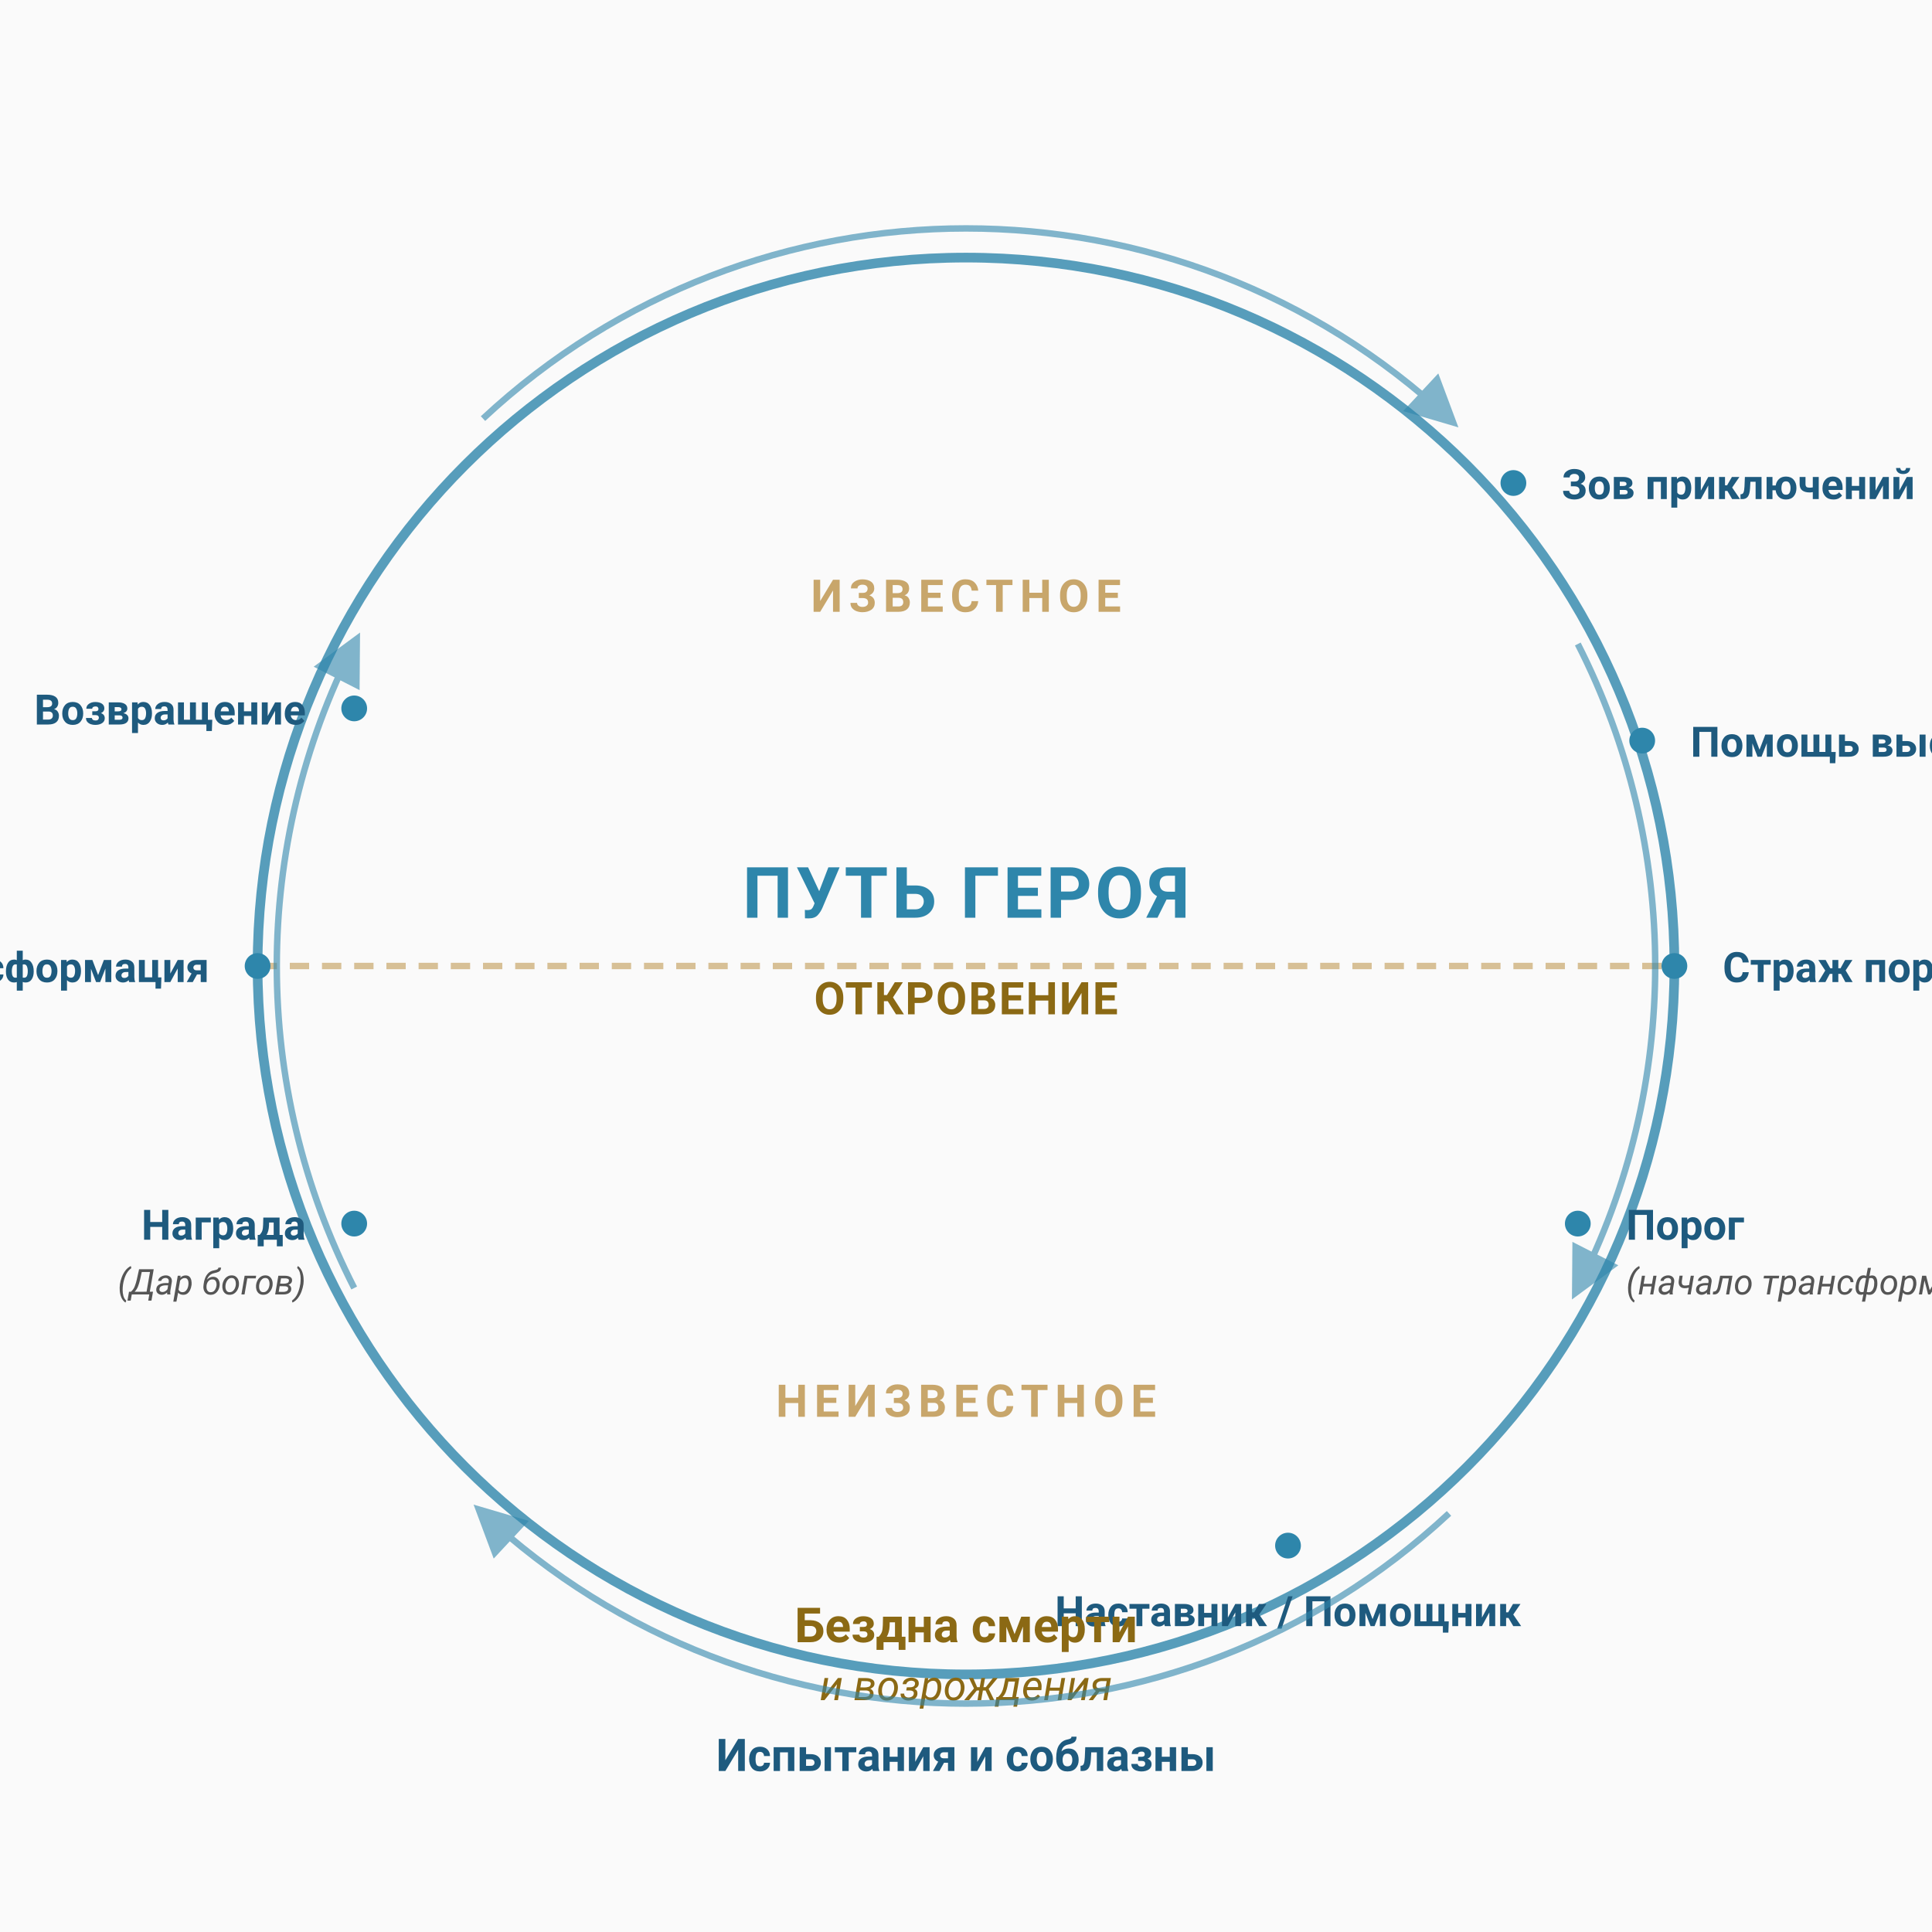
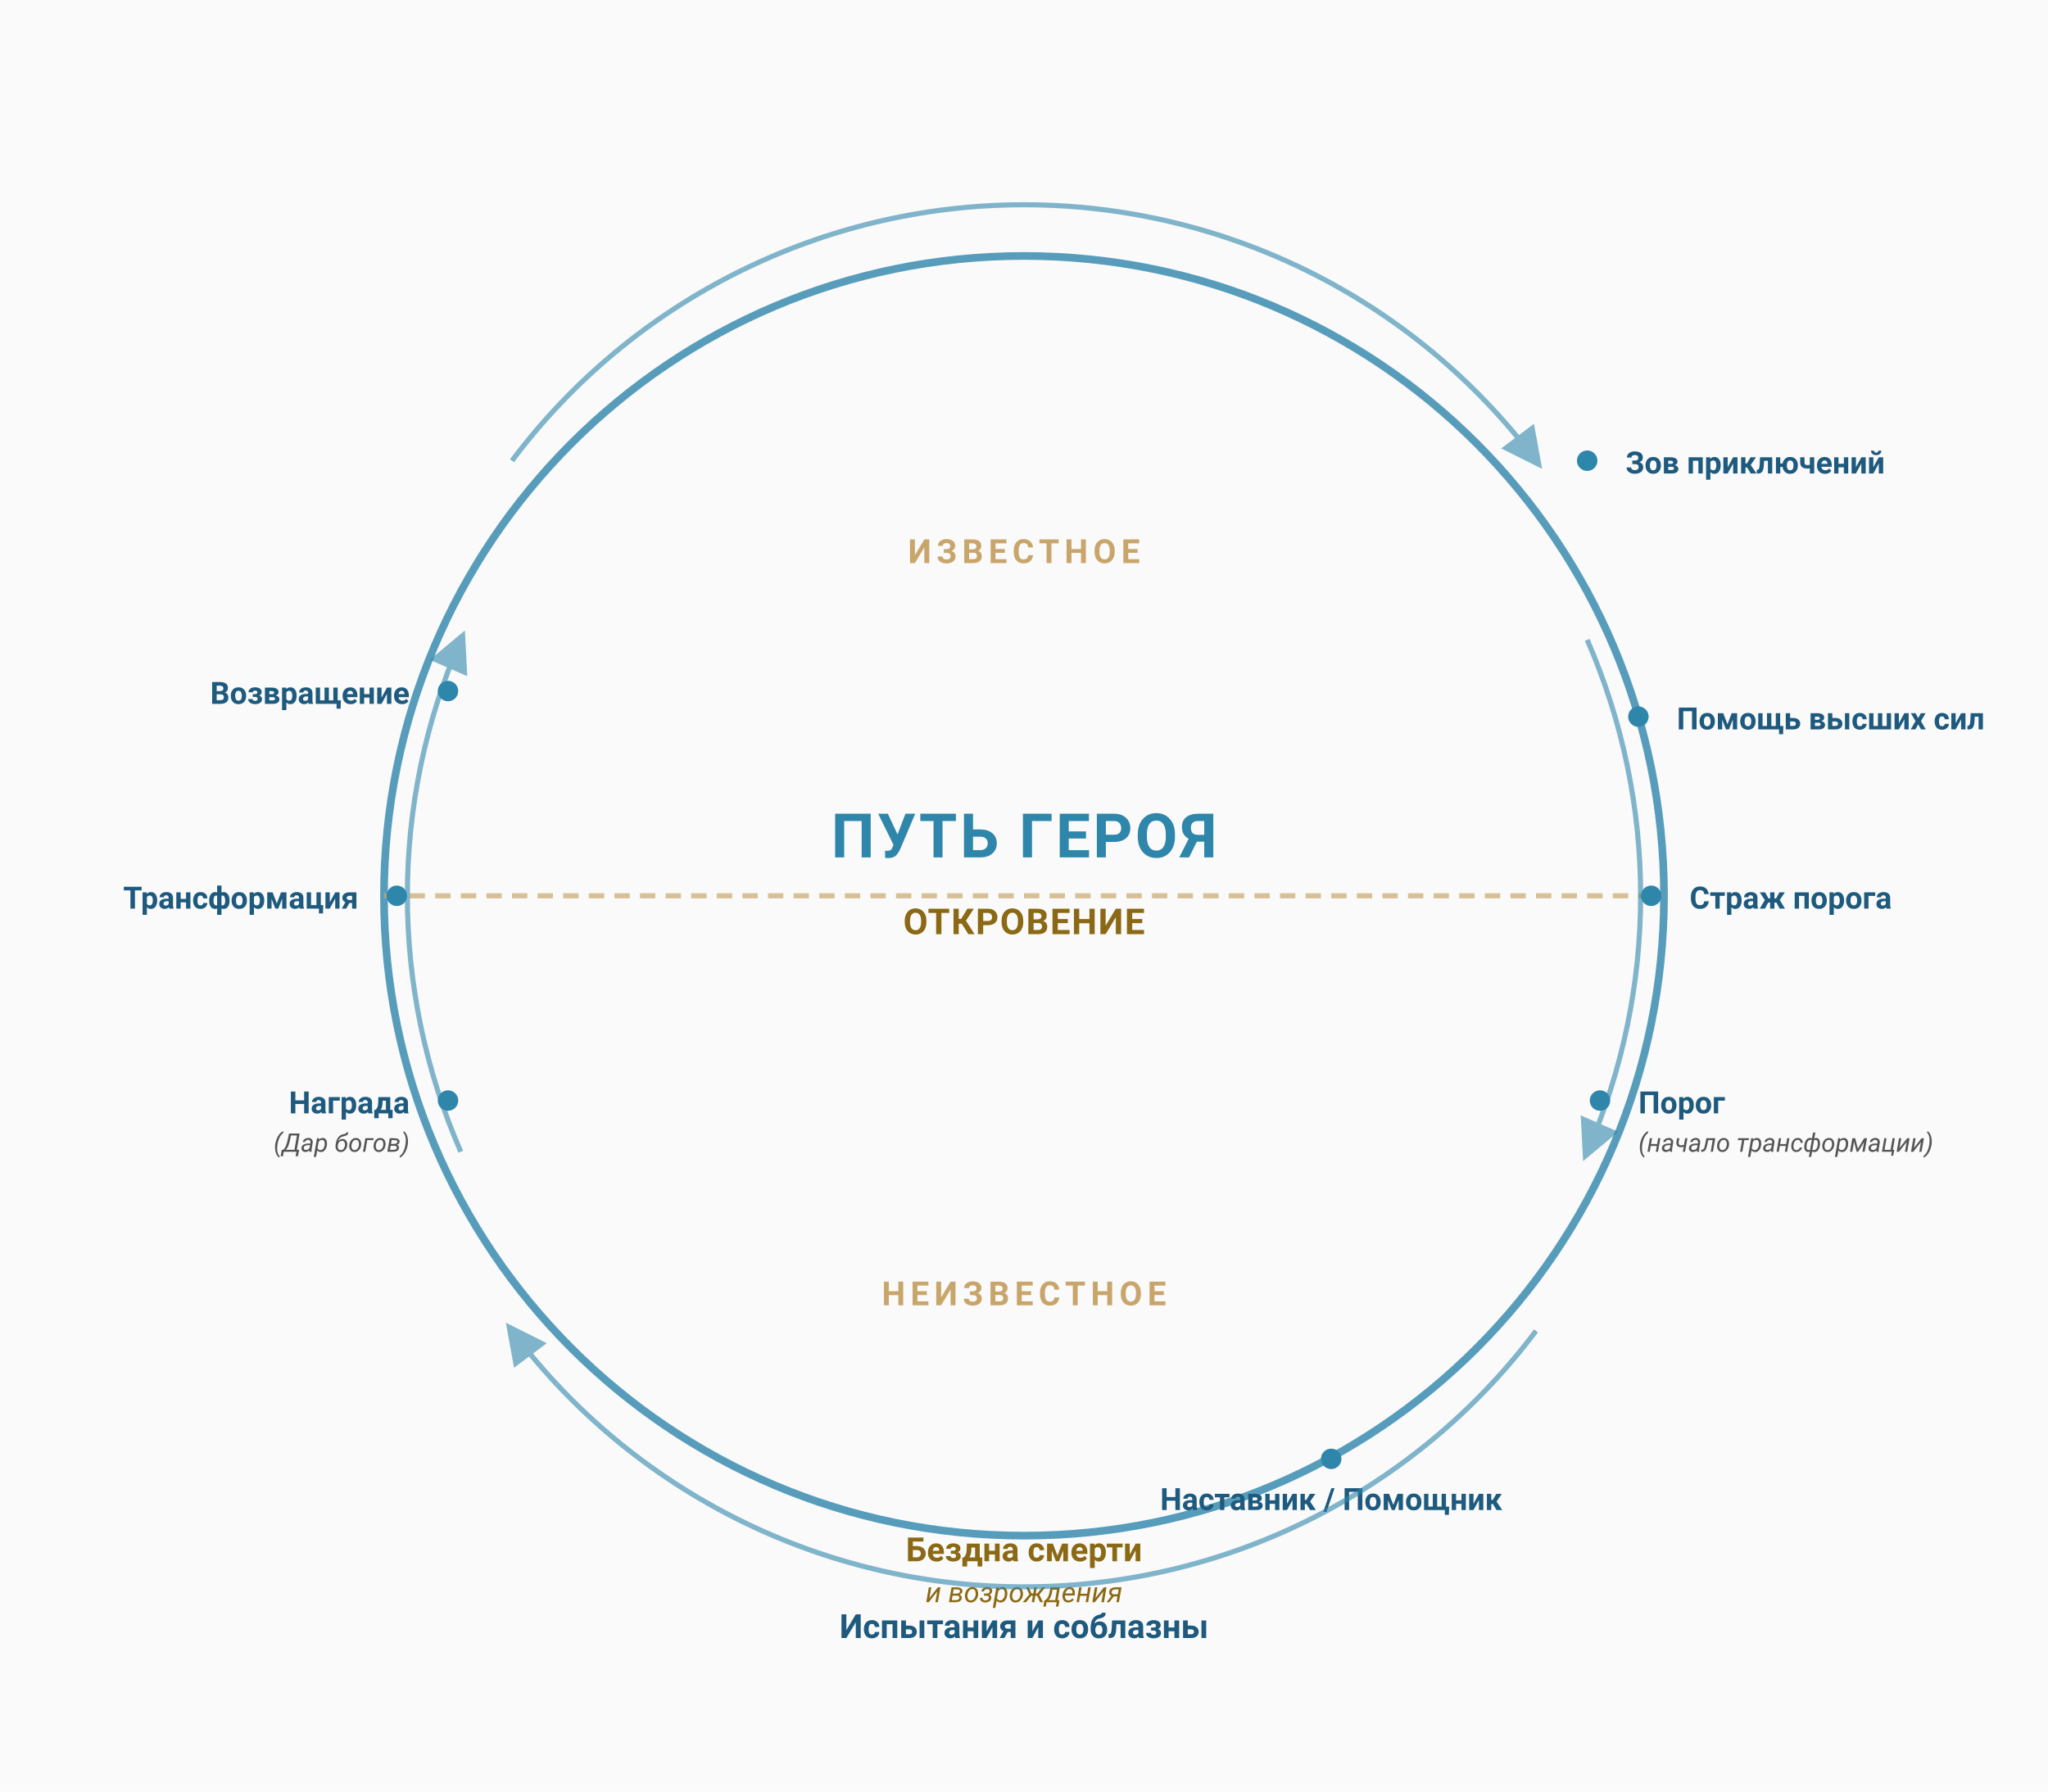
- <svg xmlns="http://www.w3.org/2000/svg" viewBox="0 0 600 600" width="600" height="600">
+ <svg xmlns="http://www.w3.org/2000/svg" viewBox="0 0 800 700" width="800" height="700">
  <defs>
    <marker id="arrow" markerWidth="8" markerHeight="8" refX="6" refY="4" orient="auto">
      <polygon points="0 0, 8 4, 0 8" fill="#2E86AB" />
    </marker>
  </defs>
  <rect width="100%" height="100%" fill="#FAFAFA" />
-   <circle cx="300" cy="300" r="220" fill="none" stroke="#2E86AB" stroke-width="3" opacity="0.8" />
-   <line x1="80" y1="300" x2="520" y2="300" stroke="#C8A66B" stroke-width="2" stroke-dasharray="6,4" opacity="0.7" />
+   <circle cx="400" cy="350" r="250" fill="none" stroke="#2E86AB" stroke-width="3" opacity="0.8" />
+   <line x1="150" y1="350" x2="650" y2="350" stroke="#C8A66B" stroke-width="2" stroke-dasharray="6,4" opacity="0.7" />
  <g id="center-text" text-anchor="middle" font-family="system-ui, -apple-system, 'Segoe UI', Roboto, sans-serif">
-     <text x="300" y="285" font-size="22" font-weight="bold" fill="#2E86AB" letter-spacing="1">ПУТЬ ГЕРОЯ</text>
-     <text x="300" y="315" font-size="14" font-weight="600" fill="#8B6914" letter-spacing="0.5">ОТКРОВЕНИЕ</text>
-     <text x="300" y="190" font-size="14" font-weight="bold" fill="#C8A66B" letter-spacing="2">ИЗВЕСТНОЕ</text>
-     <text x="300" y="440" font-size="14" font-weight="bold" fill="#C8A66B" letter-spacing="2">НЕИЗВЕСТНОЕ</text>
+     <text x="400" y="335" font-size="24" font-weight="bold" fill="#2E86AB" letter-spacing="1">ПУТЬ ГЕРОЯ</text>
+     <text x="400" y="365" font-size="14" font-weight="600" fill="#8B6914" letter-spacing="0.5">ОТКРОВЕНИЕ</text>
+     <text x="400" y="220" font-size="13" font-weight="bold" fill="#C8A66B" letter-spacing="2">ИЗВЕСТНОЕ</text>
+     <text x="400" y="510" font-size="13" font-weight="bold" fill="#C8A66B" letter-spacing="2">НЕИЗВЕСТНОЕ</text>
  </g>
-   <g id="campbell-stages" font-family="system-ui, -apple-system, 'Segoe UI', Roboto, sans-serif" font-size="13" font-weight="600" fill="#1E5A7E">
-     <g id="stage-call" text-anchor="start">
-       <circle cx="470" cy="150" r="4" fill="#2E86AB" />
-       <text x="485" y="155">Зов приключений</text>
+   <g id="campbell-stages" font-family="system-ui, -apple-system, 'Segoe UI', Roboto, sans-serif" font-size="12" font-weight="600" fill="#1E5A7E">
+     <g id="stage-call">
+       <circle cx="620" cy="180" r="4" fill="#2E86AB" />
+       <text x="635" y="185" text-anchor="start">Зов приключений</text>
    </g>
-     <g id="stage-aid" text-anchor="start">
-       <circle cx="510" cy="230" r="4" fill="#2E86AB" />
-       <text x="525" y="235">Помощь высших сил</text>
+     <g id="stage-aid">
+       <circle cx="640" cy="280" r="4" fill="#2E86AB" />
+       <text x="655" y="285" text-anchor="start">Помощь высших сил</text>
    </g>
-     <g id="stage-guardian" text-anchor="start">
-       <circle cx="520" cy="300" r="4" fill="#2E86AB" />
-       <text x="535" y="305">Страж порога</text>
+     <g id="stage-guardian">
+       <circle cx="645" cy="350" r="4" fill="#2E86AB" />
+       <text x="660" y="355" text-anchor="start">Страж порога</text>
    </g>
-     <g id="stage-threshold" text-anchor="start">
-       <circle cx="490" cy="380" r="4" fill="#2E86AB" />
-       <text x="505" y="385">Порог</text>
-       <text x="505" y="402" font-size="11" font-weight="normal" font-style="italic" fill="#555">(начало трансформации)</text>
+     <g id="stage-threshold">
+       <circle cx="625" cy="430" r="4" fill="#2E86AB" />
+       <text x="640" y="435" text-anchor="start">Порог</text>
+       <text x="640" y="450" font-size="10" font-weight="normal" font-style="italic" fill="#555">(начало трансформации)</text>
    </g>
-     <g id="stage-mentor" text-anchor="middle">
-       <circle cx="400" cy="480" r="4" fill="#2E86AB" />
-       <text x="400" y="505">Наставник / Помощник</text>
+     <g id="stage-mentor">
+       <circle cx="520" cy="570" r="4" fill="#2E86AB" />
+       <text x="520" y="590" text-anchor="middle">Наставник / Помощник</text>
    </g>
-     <g id="stage-trials" text-anchor="middle">
-       <text x="300" y="550" font-size="14" font-weight="bold" fill="#1E5A7E">Испытания и соблазны</text>
+     <g id="stage-trials">
+       <text x="400" y="640" text-anchor="middle" font-size="13" font-weight="bold" fill="#1E5A7E">Испытания и соблазны</text>
    </g>
-     <g id="stage-abyss" text-anchor="middle">
-       <text x="300" y="510" font-size="15" font-weight="bold" fill="#8B6914">Бездна смерти</text>
-       <text x="300" y="528" font-size="13" font-weight="normal" font-style="italic" fill="#8B6914">и возрождения</text>
+     <g id="stage-abyss">
+       <text x="400" y="610" text-anchor="middle" font-size="13" font-weight="bold" fill="#8B6914">Бездна смерти</text>
+       <text x="400" y="626" text-anchor="middle" font-size="11" font-weight="normal" font-style="italic" fill="#8B6914">и возрождения</text>
    </g>
-     <g id="stage-reward" text-anchor="end">
-       <circle cx="110" cy="380" r="4" fill="#2E86AB" />
-       <text x="95" y="385">Награда</text>
-       <text x="95" y="402" font-size="11" font-weight="normal" font-style="italic" fill="#555">(Дар богов)</text>
+     <g id="stage-reward">
+       <circle cx="175" cy="430" r="4" fill="#2E86AB" />
+       <text x="160" y="435" text-anchor="end">Награда</text>
+       <text x="160" y="450" text-anchor="end" font-size="10" font-weight="normal" font-style="italic" fill="#555">(Дар богов)</text>
    </g>
-     <g id="stage-transformation" text-anchor="end">
-       <circle cx="80" cy="300" r="4" fill="#2E86AB" />
-       <text x="65" y="305">Трансформация</text>
+     <g id="stage-transformation">
+       <circle cx="155" cy="350" r="4" fill="#2E86AB" />
+       <text x="140" y="355" text-anchor="end">Трансформация</text>
    </g>
-     <g id="stage-return" text-anchor="end">
-       <circle cx="110" cy="220" r="4" fill="#2E86AB" />
-       <text x="95" y="225">Возвращение</text>
+     <g id="stage-return">
+       <circle cx="175" cy="270" r="4" fill="#2E86AB" />
+       <text x="160" y="275" text-anchor="end">Возвращение</text>
    </g>
  </g>
  <g id="direction-arrows" fill="none" stroke="#2E86AB" stroke-width="2" marker-end="url(#arrow)" opacity="0.6">
-     <path d="M 150 130 A 220 220 0 0 1 450 130" />
-     <path d="M 490 200 A 220 220 0 0 1 490 400" />
-     <path d="M 450 470 A 220 220 0 0 1 150 470" />
-     <path d="M 110 400 A 220 220 0 0 1 110 200" />
+     <path d="M 200 180 A 250 250 0 0 1 600 180" />
+     <path d="M 620 250 A 250 250 0 0 1 620 450" />
+     <path d="M 600 520 A 250 250 0 0 1 200 520" />
+     <path d="M 180 450 A 250 250 0 0 1 180 250" />
  </g>
</svg>
